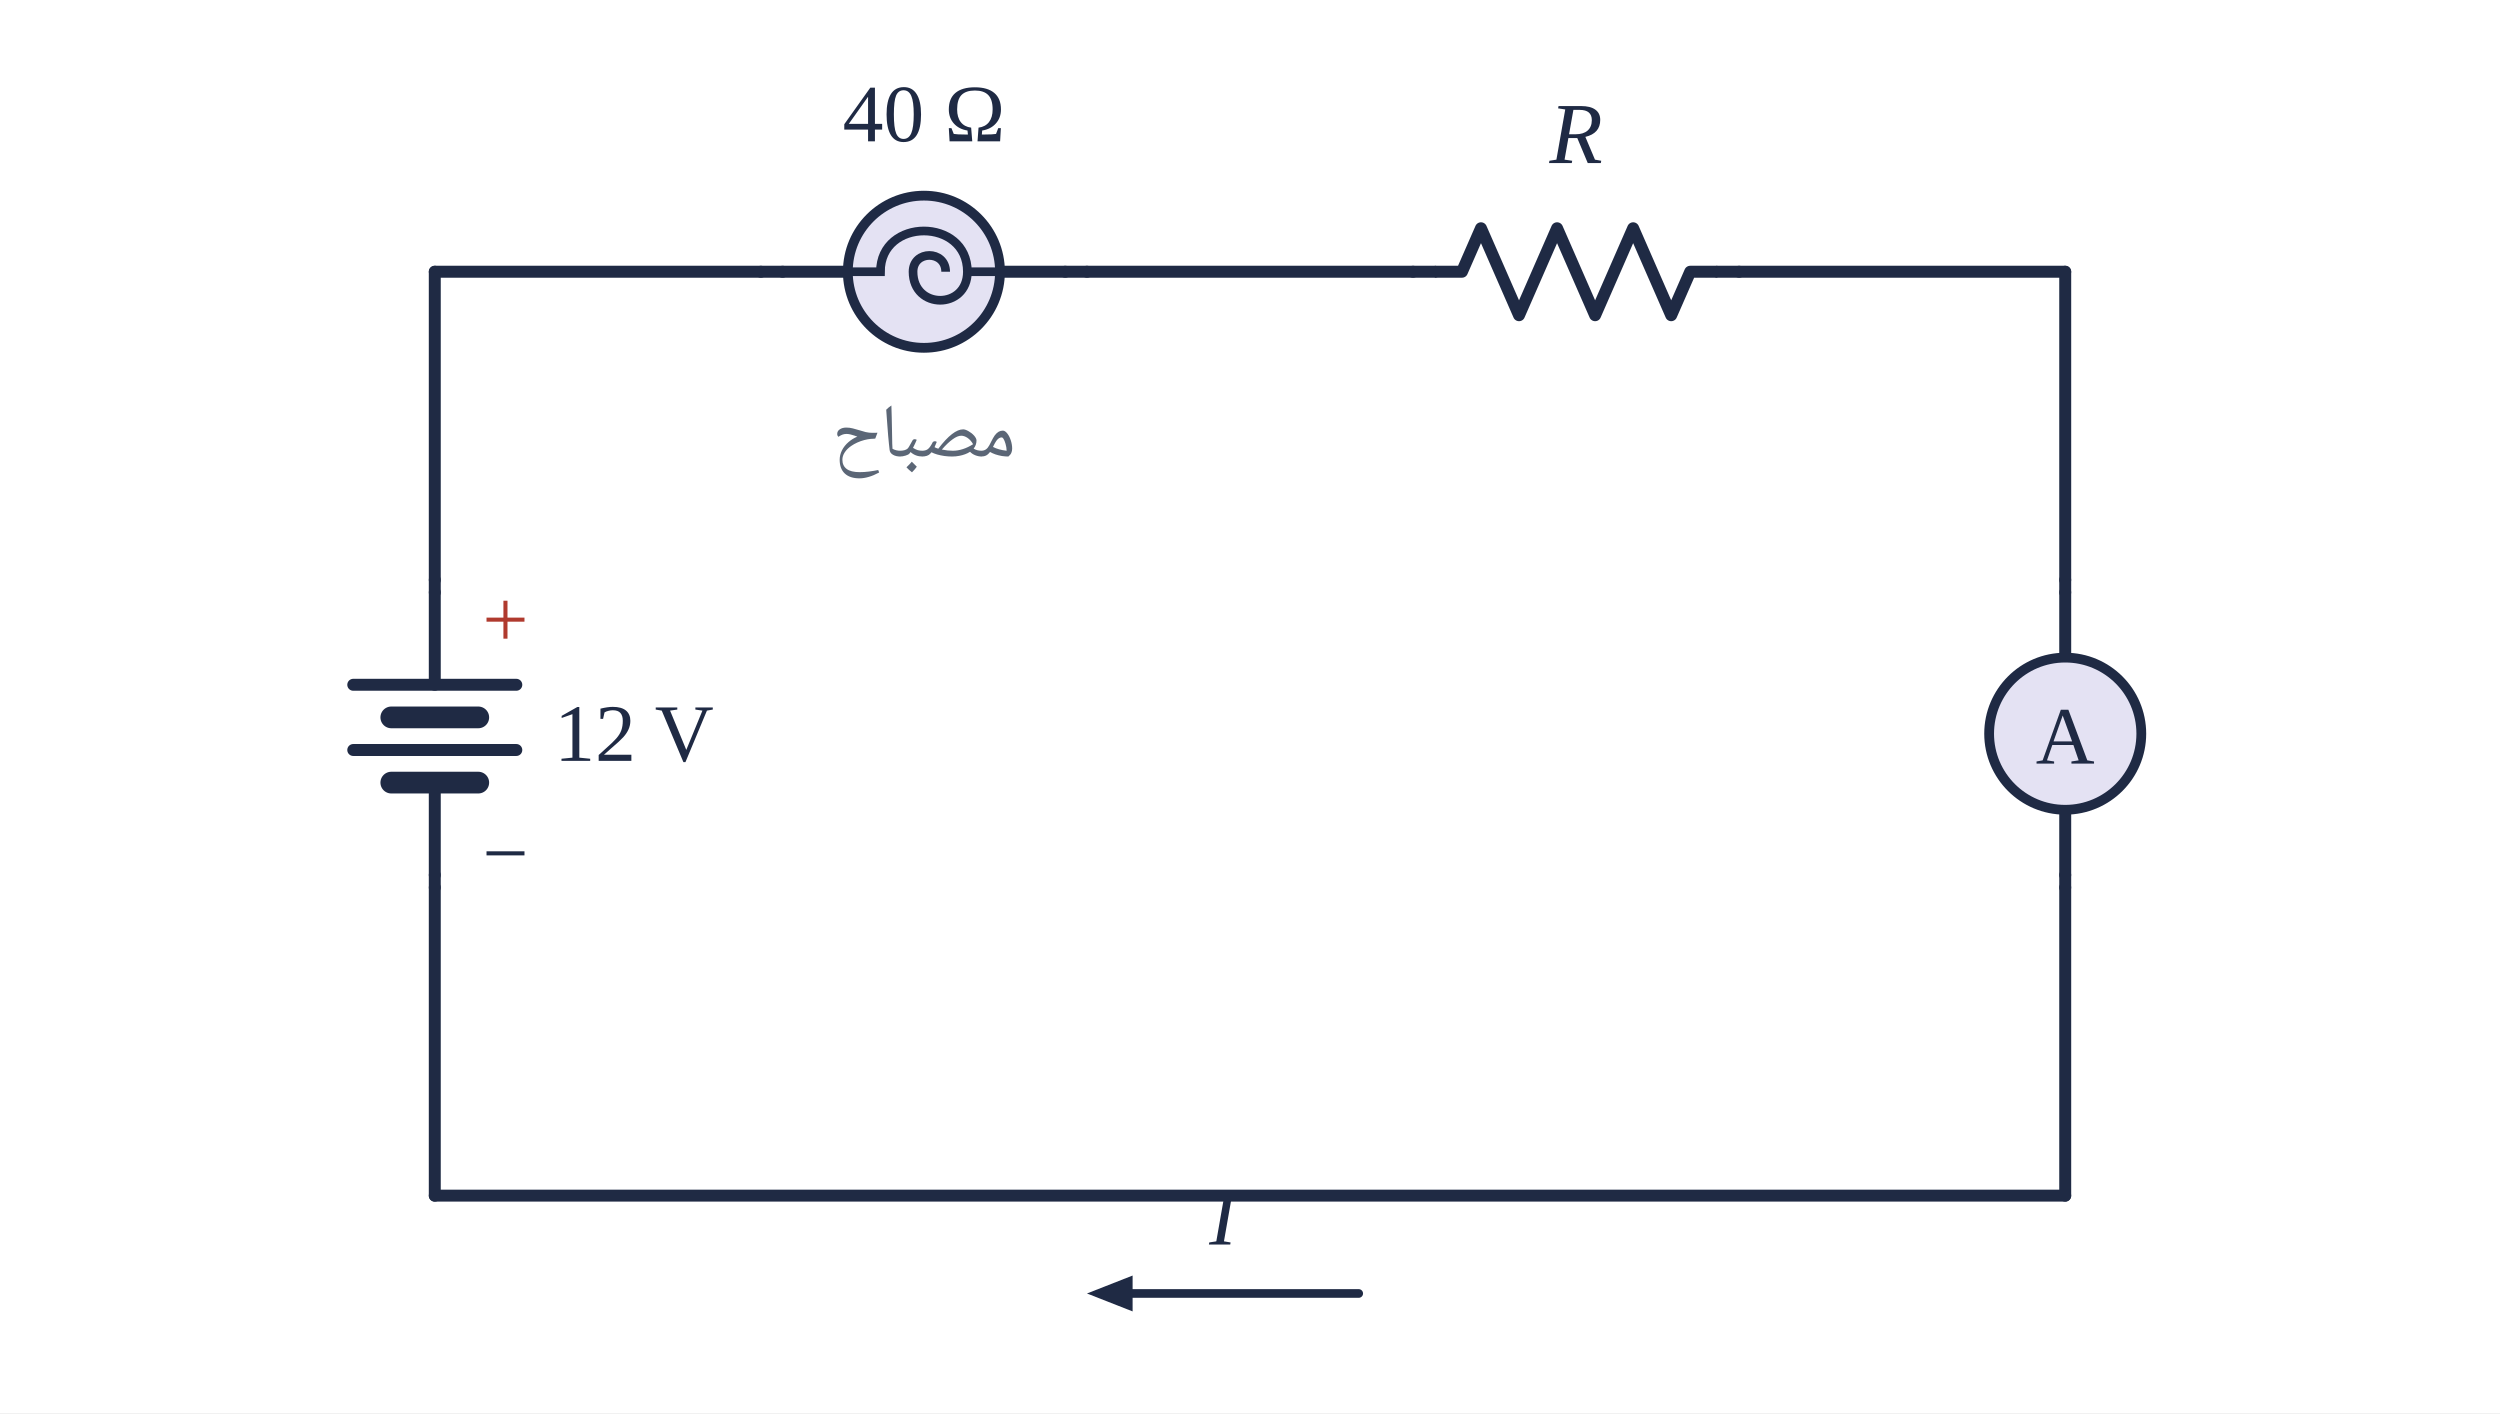
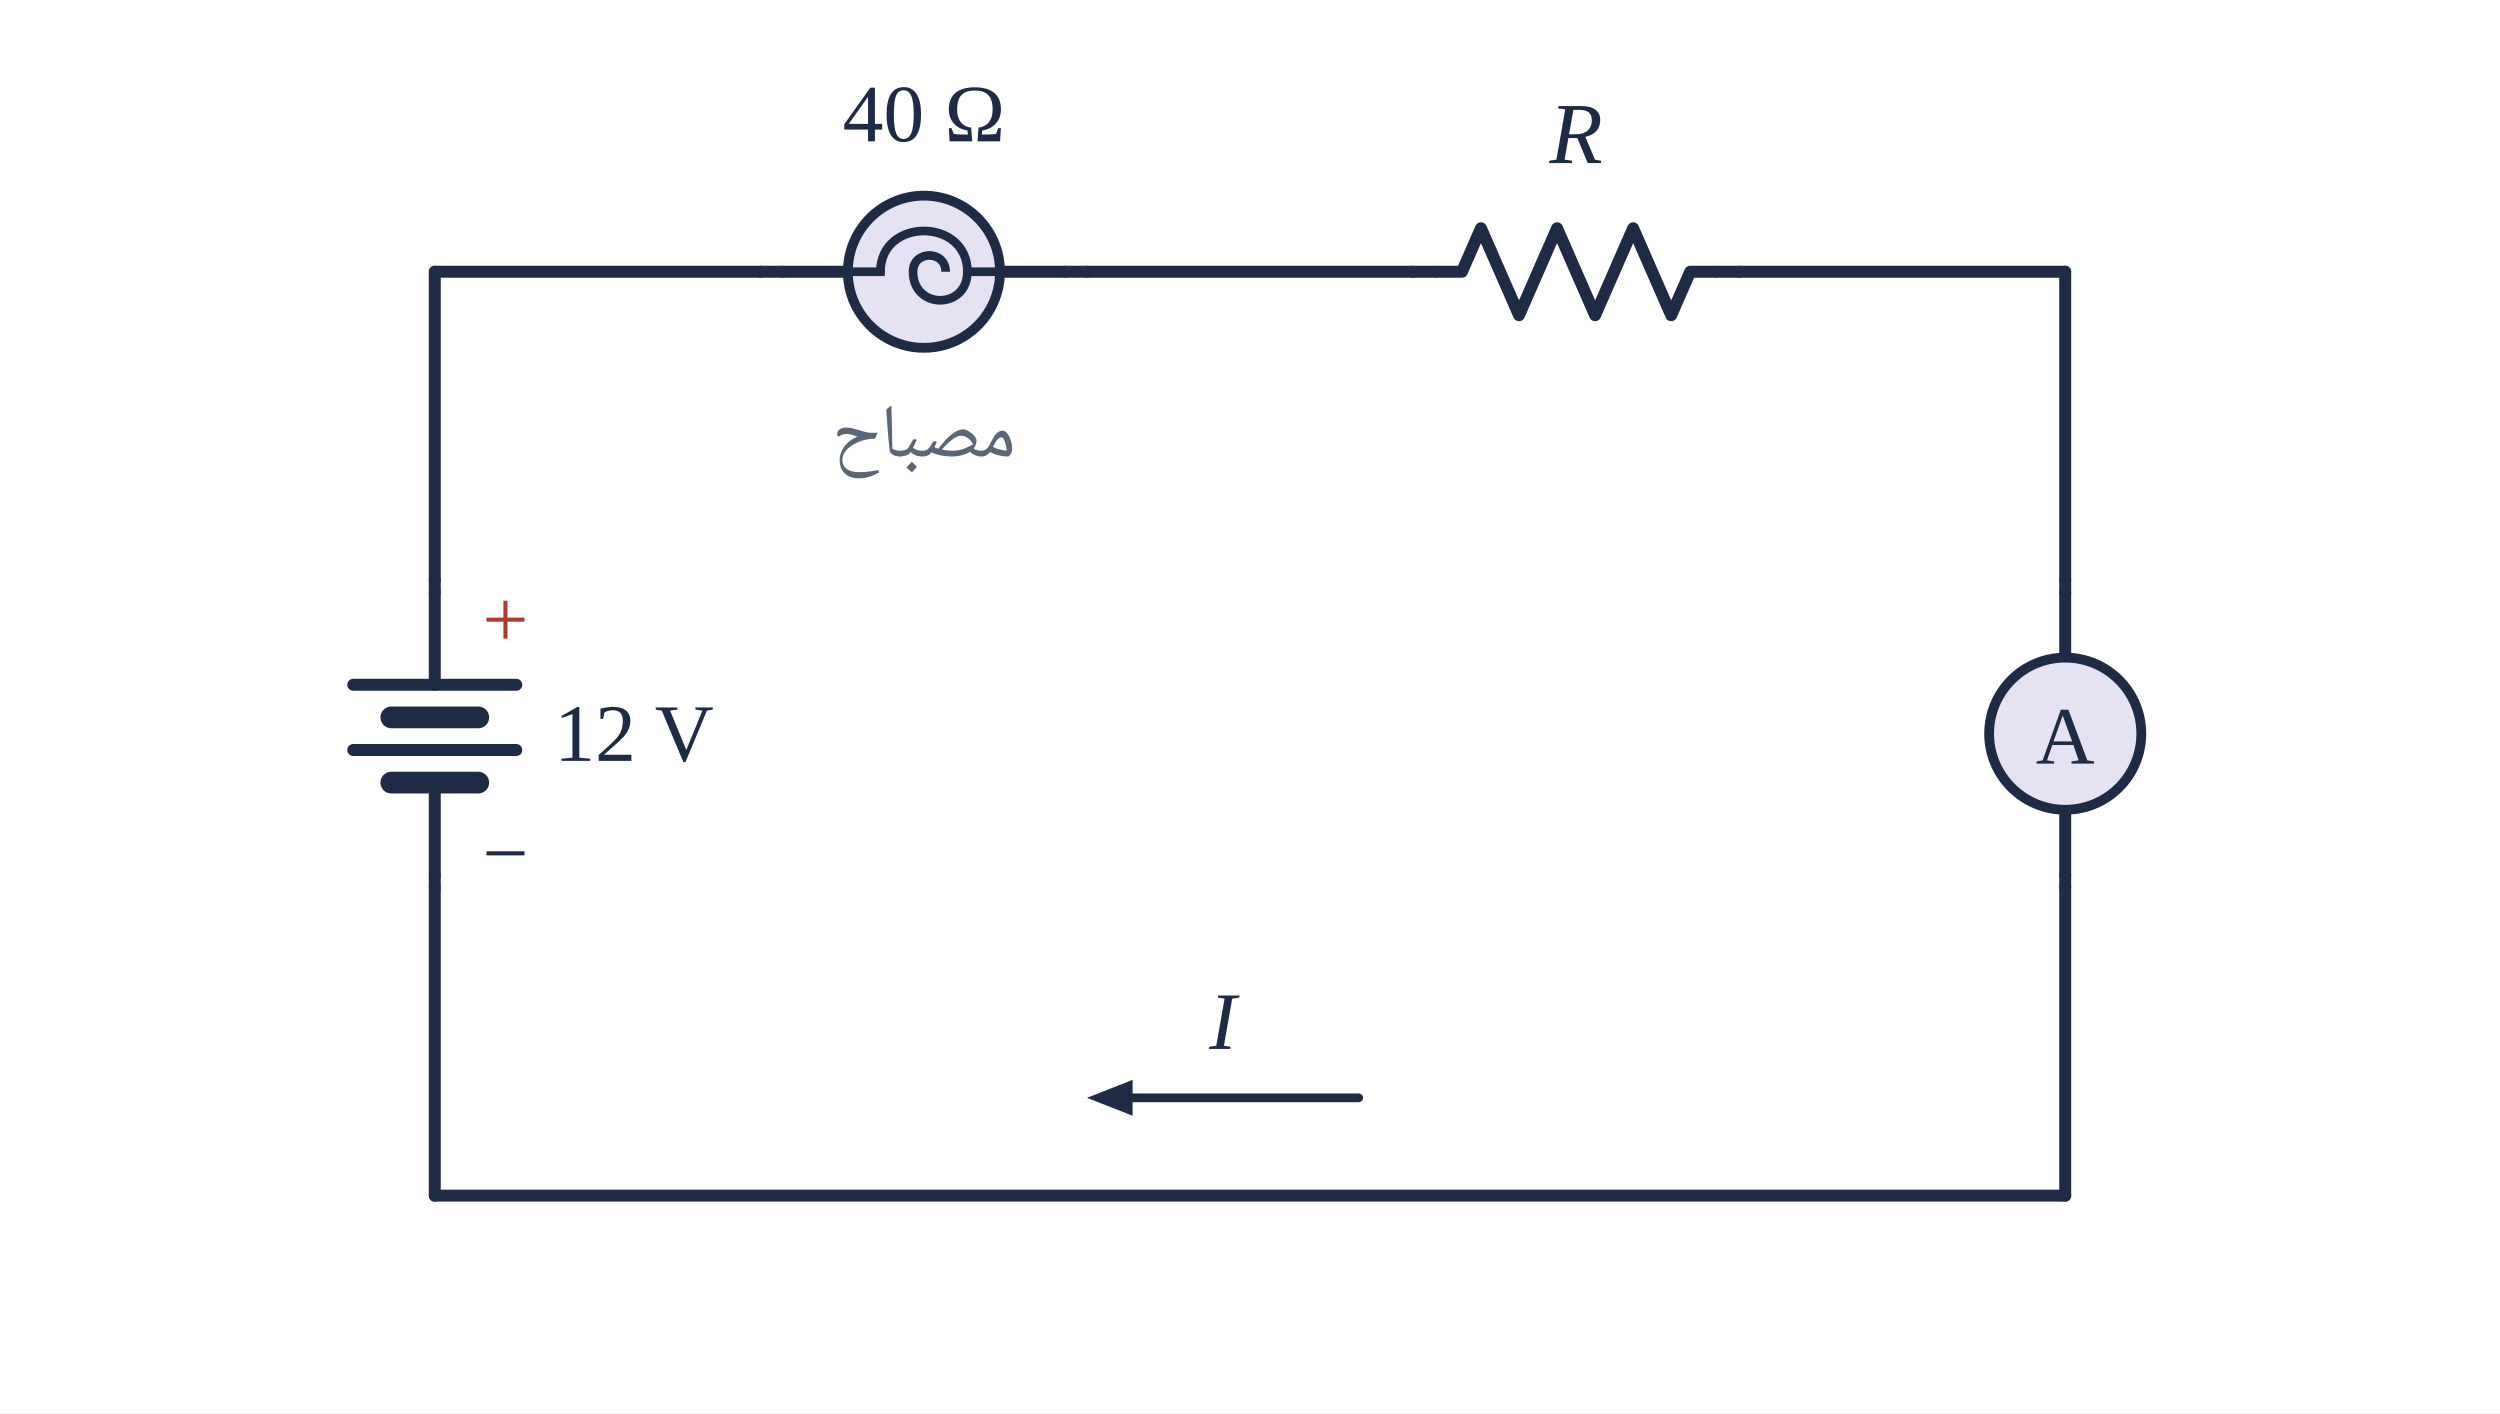
<svg xmlns="http://www.w3.org/2000/svg" viewBox="0 0 460 260" width="460" height="260">
  <rect width="460" height="260" fill="#fff" />
  <line x1="80.0" y1="50.0" x2="80.0" y2="106.7" stroke="#1f2a44" stroke-width="2.2" stroke-linecap="round" />
  <line x1="80.0" y1="106.7" x2="80.0" y2="109.0" stroke="#1f2a44" stroke-width="2.2" stroke-linecap="round" />
  <line x1="80.0" y1="161.0" x2="80.0" y2="163.3" stroke="#1f2a44" stroke-width="2.2" stroke-linecap="round" />
  <g transform="translate(80.0 135.0) rotate(90)">
    <line x1="-26.0" y1="0.0" x2="-9.0" y2="0.0" stroke="#1f2a44" stroke-width="2.2" stroke-linecap="round" />
    <line x1="9.0" y1="0.0" x2="26.0" y2="0.0" stroke="#1f2a44" stroke-width="2.2" stroke-linecap="round" />
    <line x1="-9.0" y1="-15.0" x2="-9.0" y2="15.0" stroke="#1f2a44" stroke-width="2.2" stroke-linecap="round" />
    <line x1="-3.0" y1="-8.0" x2="-3.0" y2="8.0" stroke="#1f2a44" stroke-width="4" stroke-linecap="round" />
    <line x1="3.0" y1="-15.0" x2="3.0" y2="15.0" stroke="#1f2a44" stroke-width="2.2" stroke-linecap="round" />
    <line x1="9.0" y1="-8.0" x2="9.0" y2="8.0" stroke="#1f2a44" stroke-width="4" stroke-linecap="round" />
  </g>
  <line x1="80.0" y1="163.3" x2="80.0" y2="220.0" stroke="#1f2a44" stroke-width="2.2" stroke-linecap="round" />
  <text x="93.0" y="119.0" text-anchor="middle" font-size="15" fill="#b03a2e" font-weight="normal" font-family="'Times New Roman',Times,serif">+</text>
  <text x="93.0" y="162.0" text-anchor="middle" font-size="15" fill="#1f2a44" font-weight="normal" font-family="'Times New Roman',Times,serif">−</text>
  <text x="102.0" y="140.0" text-anchor="start" font-size="15" fill="#1f2a44" font-weight="normal" font-family="'Times New Roman',Times,serif">12 V</text>
  <line x1="80.0" y1="50.0" x2="140.0" y2="50.0" stroke="#1f2a44" stroke-width="2.2" stroke-linecap="round" />
  <line x1="140.0" y1="50.0" x2="144.0" y2="50.0" stroke="#1f2a44" stroke-width="2.2" stroke-linecap="round" />
  <line x1="196.0" y1="50.0" x2="200.0" y2="50.0" stroke="#1f2a44" stroke-width="2.2" stroke-linecap="round" />
  <g transform="translate(170.0 50.0)">
    <line x1="-26.0" y1="0.0" x2="-14.0" y2="0.0" stroke="#1f2a44" stroke-width="2.2" stroke-linecap="round" />
    <line x1="14.0" y1="0.0" x2="26.0" y2="0.0" stroke="#1f2a44" stroke-width="2.2" stroke-linecap="round" />
    <circle cx="0" cy="0" r="14" fill="#e4e2f3" stroke="#1f2a44" stroke-width="1.8" />
    <path d="M -14 0 L -8 0 C -8 -10 8 -10 8 0 C 8 7 -2 7 -2 0 C -2 -4 4 -4 4 0 M 8 0 L 14 0" fill="none" stroke="#1f2a44" stroke-width="1.6" />
  </g>
  <line x1="200.0" y1="50.0" x2="260.0" y2="50.0" stroke="#1f2a44" stroke-width="2.2" stroke-linecap="round" />
  <line x1="260.0" y1="50.0" x2="264.0" y2="50.0" stroke="#1f2a44" stroke-width="2.2" stroke-linecap="round" />
  <line x1="316.0" y1="50.0" x2="320.0" y2="50.0" stroke="#1f2a44" stroke-width="2.2" stroke-linecap="round" />
  <g transform="translate(290.0 50.0)">
    <polyline points="-26,0 -21,0 -17.5,-8 -10.5,8 -3.5,-8 3.5,8 10.5,-8 17.5,8 21,0 26,0" fill="none" stroke="#1f2a44" stroke-width="2.2" stroke-linejoin="round" />
  </g>
  <line x1="320.0" y1="50.0" x2="380.0" y2="50.0" stroke="#1f2a44" stroke-width="2.2" stroke-linecap="round" />
  <line x1="380.0" y1="50.0" x2="380.0" y2="106.7" stroke="#1f2a44" stroke-width="2.2" stroke-linecap="round" />
  <line x1="380.0" y1="106.7" x2="380.0" y2="109.0" stroke="#1f2a44" stroke-width="2.2" stroke-linecap="round" />
  <line x1="380.0" y1="161.0" x2="380.0" y2="163.3" stroke="#1f2a44" stroke-width="2.2" stroke-linecap="round" />
  <g transform="translate(380.0 135.0) rotate(90)">
    <line x1="-26.0" y1="0.0" x2="-14.0" y2="0.0" stroke="#1f2a44" stroke-width="2.2" stroke-linecap="round" />
    <line x1="14.0" y1="0.0" x2="26.0" y2="0.0" stroke="#1f2a44" stroke-width="2.2" stroke-linecap="round" />
    <circle cx="0" cy="0" r="14" fill="#e4e2f3" stroke="#1f2a44" stroke-width="1.8" />
  </g>
  <text x="380.0" y="140.5" text-anchor="middle" font-size="15" fill="#1f2a44" font-weight="normal" font-family="'Times New Roman',Times,serif">A</text>
  <line x1="380.0" y1="163.3" x2="380.0" y2="220.0" stroke="#1f2a44" stroke-width="2.2" stroke-linecap="round" />
  <line x1="380.0" y1="220.0" x2="80.0" y2="220.0" stroke="#1f2a44" stroke-width="2.2" stroke-linecap="round" />
  <text x="170.0" y="26.0" text-anchor="middle" font-size="15" fill="#1f2a44" font-weight="normal" font-family="'Times New Roman',Times,serif">40 Ω</text>
  <text x="170.0" y="84.0" text-anchor="middle" font-size="14" fill="#5b6676" font-weight="normal" font-family="'IBM Plex Sans Arabic','Noto Naskh Arabic',Tahoma,Arial,sans-serif" direction="rtl">مصباح</text>
  <text x="290.0" y="30.0" text-anchor="middle" font-size="16" fill="#1f2a44" font-weight="normal" font-style="italic" font-family="'Times New Roman',Times,serif">R</text>
-   <line x1="250.0" y1="238.0" x2="205.4" y2="238.0" stroke="#1f2a44" stroke-width="1.6" stroke-linecap="round" />
-   <polygon points="200.0,238.0 208.4,234.7 208.4,241.3" fill="#1f2a44" />
-   <text x="225.0" y="229.0" text-anchor="middle" font-size="15" fill="#1f2a44" font-weight="normal" font-style="italic" font-family="'Times New Roman',Times,serif">I</text>
+   <line x1="250.0" y1="202.0" x2="205.4" y2="202.0" stroke="#1f2a44" stroke-width="1.6" stroke-linecap="round" />
+   <polygon points="200.0,202.0 208.4,198.7 208.4,205.3" fill="#1f2a44" />
+   <text x="225.0" y="193.0" text-anchor="middle" font-size="15" fill="#1f2a44" font-weight="normal" font-style="italic" font-family="'Times New Roman',Times,serif">I</text>
</svg>
